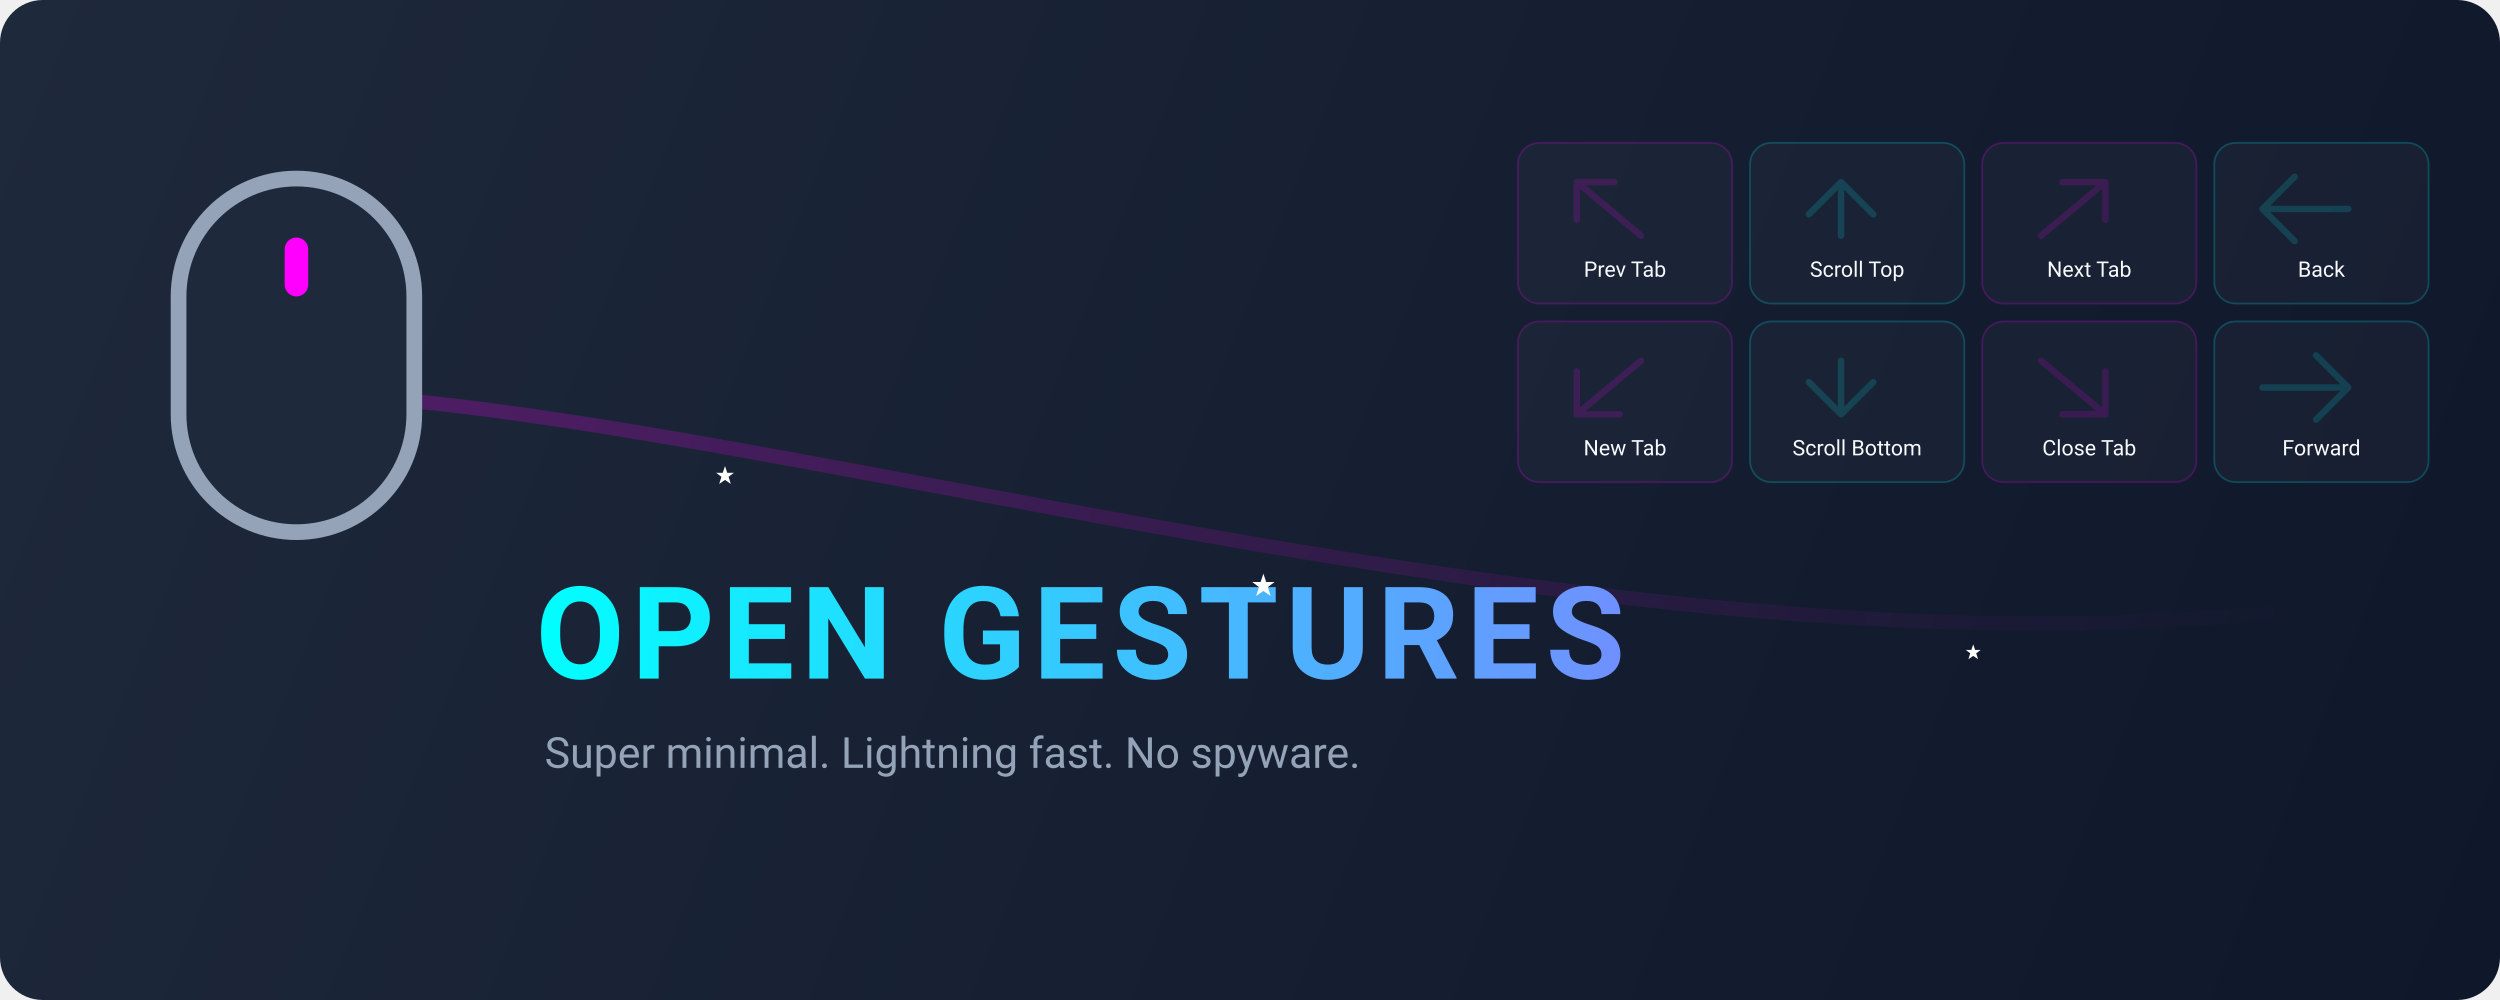
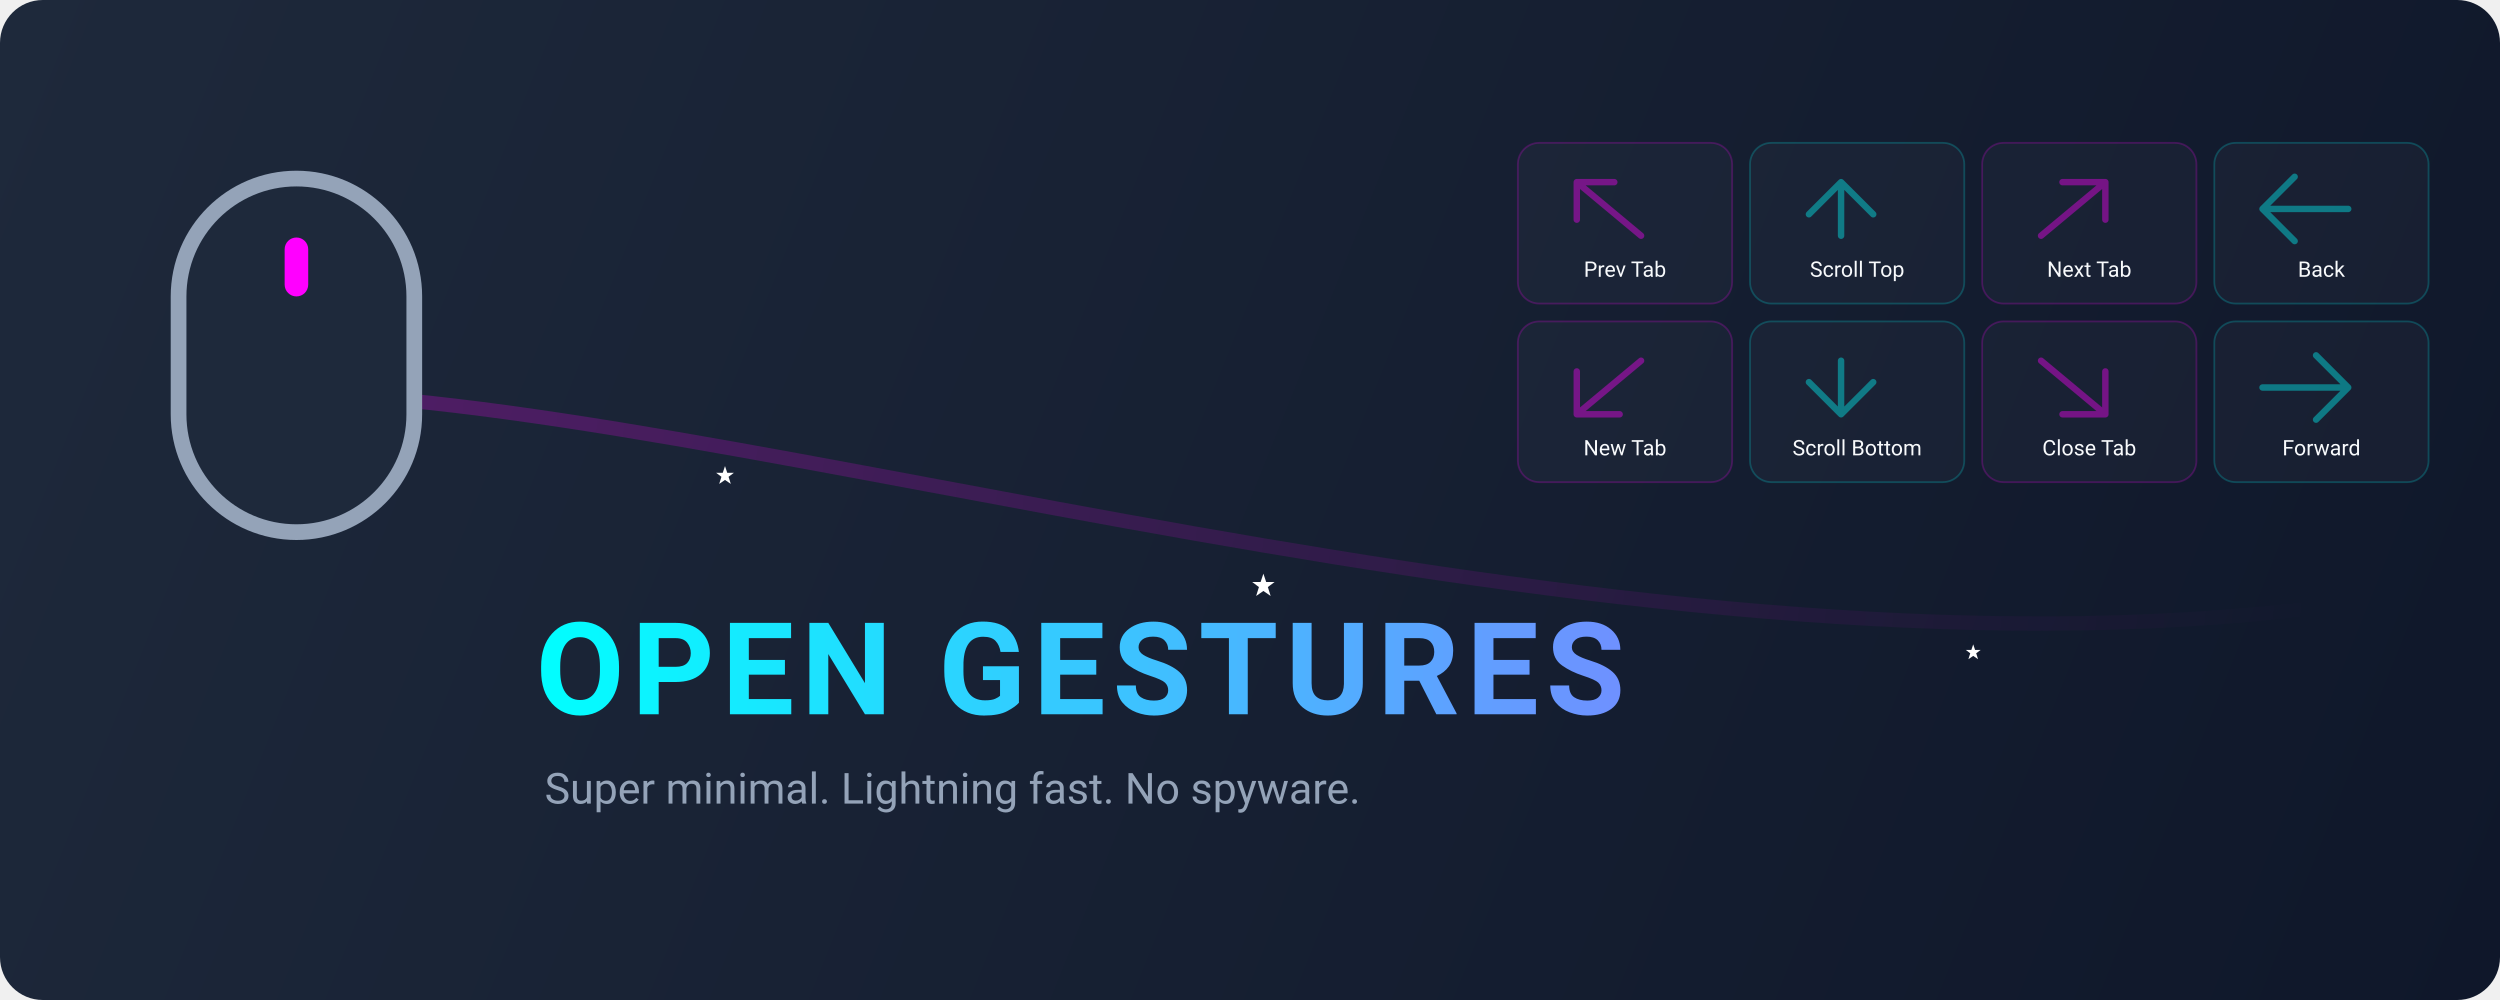
<svg xmlns="http://www.w3.org/2000/svg" width="1400" height="560" viewBox="0 0 1400 560" fill="none">
  <defs>
    <linearGradient id="bgGradient" x1="0" y1="0" x2="1400" y2="560" gradientUnits="userSpaceOnUse">
      <stop stop-color="#1E293B" />
      <stop offset="1" stop-color="#0F172A" />
    </linearGradient>
    <linearGradient id="titleGradient" x1="0" y1="0" x2="1400" y2="0" gradientUnits="userSpaceOnUse">
      <stop stop-color="#00FFFF" />
      <stop offset="1" stop-color="#FF00FF" />
    </linearGradient>
    <linearGradient id="trailGradientMarquee" x1="150" y1="220" x2="1300" y2="340" gradientUnits="userSpaceOnUse">
      <stop stop-color="#FF00FF" stop-opacity="0.6" />
      <stop offset="1" stop-color="#FF00FF" stop-opacity="0" />
    </linearGradient>
    <symbol id="starMarquee" viewBox="0 0 24 24">
      <path d="M12 2L14.5 9.5H22L16 14L18.5 22L12 17.5L5.5 22L8 14L2 9.5H9.5L12 2Z" fill="white" />
    </symbol>
  </defs>
  <rect width="1400" height="560" rx="24" fill="url(#bgGradient)" />
  <path d="M150 220C400 220 900 390 1300 340" stroke="url(#trailGradientMarquee)" stroke-width="8" stroke-linecap="round" fill="none" opacity="0.4" />
  <g transform="translate(100, 100) scale(2.2)">
    <rect width="60" height="90" rx="30" stroke="#94A3B8" stroke-width="4" fill="#1E293B" />
    <rect x="27" y="15" width="6" height="15" rx="3" fill="#FF00FF" />
  </g>
-   <g transform="translate(300, 380)">
+   <g transform="translate(300, 400)">
    <text x="0" y="0" font-family="Segoe UI, Roboto, sans-serif" font-size="72" font-weight="bold" fill="url(#titleGradient)" letter-spacing="4">OPEN GESTURES</text>
    <text x="5" y="50" font-family="Segoe UI, Roboto, sans-serif" font-size="24" fill="#94A3B8">Super minimal. Lightning fast. No spyware.</text>
  </g>
  <g transform="translate(850, 80)">
    <g transform="translate(0, 0)">
      <rect width="120" height="90" rx="12" fill="white" fill-opacity="0.03" stroke="#FF00FF" stroke-opacity="0.2" />
-       <path d="M90 70L30 20M30 20V55M30 20H65" stroke="#FF00FF" stroke-width="6" stroke-opacity="0.15" stroke-linecap="round" stroke-linejoin="round" transform="translate(15, 10) scale(0.6)" />
+       <path d="M90 70L30 20M30 20V55M30 20H65" stroke="#FF00FF" stroke-width="6" stroke-opacity="0.4" stroke-linecap="round" stroke-linejoin="round" transform="translate(15, 10) scale(0.6)" />
      <text x="60" y="75" font-family="Segoe UI, Roboto, sans-serif" font-size="12" fill="#F8FAFC" text-anchor="middle">Prev Tab</text>
    </g>
    <g transform="translate(130, 0)">
      <rect width="120" height="90" rx="12" fill="white" fill-opacity="0.03" stroke="#00FFFF" stroke-opacity="0.2" />
-       <path d="M60 70V20M60 20L30 50M60 20L90 50" stroke="#00FFFF" stroke-width="6" stroke-opacity="0.15" stroke-linecap="round" stroke-linejoin="round" transform="translate(15, 10) scale(0.6)" />
+       <path d="M60 70V20M60 20L30 50M60 20L90 50" stroke="#00FFFF" stroke-width="6" stroke-opacity="0.4" stroke-linecap="round" stroke-linejoin="round" transform="translate(15, 10) scale(0.6)" />
      <text x="60" y="75" font-family="Segoe UI, Roboto, sans-serif" font-size="12" fill="#F8FAFC" text-anchor="middle">Scroll Top</text>
    </g>
    <g transform="translate(260, 0)">
      <rect width="120" height="90" rx="12" fill="white" fill-opacity="0.03" stroke="#FF00FF" stroke-opacity="0.2" />
-       <path d="M30 70L90 20M90 20H50M90 20V55" stroke="#FF00FF" stroke-width="6" stroke-opacity="0.15" stroke-linecap="round" stroke-linejoin="round" transform="translate(15, 10) scale(0.6)" />
+       <path d="M30 70L90 20M90 20H50M90 20V55" stroke="#FF00FF" stroke-width="6" stroke-opacity="0.4" stroke-linecap="round" stroke-linejoin="round" transform="translate(15, 10) scale(0.6)" />
      <text x="60" y="75" font-family="Segoe UI, Roboto, sans-serif" font-size="12" fill="#F8FAFC" text-anchor="middle">Next Tab</text>
    </g>
    <g transform="translate(390, 0)">
      <rect width="120" height="90" rx="12" fill="white" fill-opacity="0.03" stroke="#00FFFF" stroke-opacity="0.2" />
-       <path d="M100 45H20M20 45L50 75M20 45L50 15" stroke="#00FFFF" stroke-width="6" stroke-opacity="0.15" stroke-linecap="round" stroke-linejoin="round" transform="translate(15, 10) scale(0.6)" />
+       <path d="M100 45H20M20 45L50 75M20 45L50 15" stroke="#00FFFF" stroke-width="6" stroke-opacity="0.4" stroke-linecap="round" stroke-linejoin="round" transform="translate(15, 10) scale(0.6)" />
      <text x="60" y="75" font-family="Segoe UI, Roboto, sans-serif" font-size="12" fill="#F8FAFC" text-anchor="middle">Back</text>
    </g>
    <g transform="translate(0, 100)">
      <rect width="120" height="90" rx="12" fill="white" fill-opacity="0.03" stroke="#FF00FF" stroke-opacity="0.2" />
-       <path d="M90 20L30 70M30 70H70M30 70V30" stroke="#FF00FF" stroke-width="6" stroke-opacity="0.15" stroke-linecap="round" stroke-linejoin="round" transform="translate(15, 10) scale(0.6)" />
+       <path d="M90 20L30 70M30 70H70M30 70V30" stroke="#FF00FF" stroke-width="6" stroke-opacity="0.4" stroke-linecap="round" stroke-linejoin="round" transform="translate(15, 10) scale(0.6)" />
      <text x="60" y="75" font-family="Segoe UI, Roboto, sans-serif" font-size="12" fill="#F8FAFC" text-anchor="middle">New Tab</text>
    </g>
    <g transform="translate(130, 100)">
      <rect width="120" height="90" rx="12" fill="white" fill-opacity="0.03" stroke="#00FFFF" stroke-opacity="0.2" />
-       <path d="M60 20V70M60 70L90 40M60 70L30 40" stroke="#00FFFF" stroke-width="6" stroke-opacity="0.15" stroke-linecap="round" stroke-linejoin="round" transform="translate(15, 10) scale(0.6)" />
+       <path d="M60 20V70M60 70L90 40M60 70L30 40" stroke="#00FFFF" stroke-width="6" stroke-opacity="0.4" stroke-linecap="round" stroke-linejoin="round" transform="translate(15, 10) scale(0.6)" />
      <text x="60" y="75" font-family="Segoe UI, Roboto, sans-serif" font-size="12" fill="#F8FAFC" text-anchor="middle">Scroll Bottom</text>
    </g>
    <g transform="translate(260, 100)">
      <rect width="120" height="90" rx="12" fill="white" fill-opacity="0.03" stroke="#FF00FF" stroke-opacity="0.2" />
-       <path d="M30 20L90 70M90 70V30M90 70H50" stroke="#FF00FF" stroke-width="6" stroke-opacity="0.15" stroke-linecap="round" stroke-linejoin="round" transform="translate(15, 10) scale(0.6)" />
+       <path d="M30 20L90 70M90 70V30M90 70H50" stroke="#FF00FF" stroke-width="6" stroke-opacity="0.4" stroke-linecap="round" stroke-linejoin="round" transform="translate(15, 10) scale(0.6)" />
      <text x="60" y="75" font-family="Segoe UI, Roboto, sans-serif" font-size="12" fill="#F8FAFC" text-anchor="middle">Close Tab</text>
    </g>
    <g transform="translate(390, 100)">
      <rect width="120" height="90" rx="12" fill="white" fill-opacity="0.03" stroke="#00FFFF" stroke-opacity="0.2" />
-       <path d="M20 45H100M100 45L70 15M100 45L70 75" stroke="#00FFFF" stroke-width="6" stroke-opacity="0.15" stroke-linecap="round" stroke-linejoin="round" transform="translate(15, 10) scale(0.6)" />
+       <path d="M20 45H100M100 45L70 15M100 45L70 75" stroke="#00FFFF" stroke-width="6" stroke-opacity="0.4" stroke-linecap="round" stroke-linejoin="round" transform="translate(15, 10) scale(0.6)" />
      <text x="60" y="75" font-family="Segoe UI, Roboto, sans-serif" font-size="12" fill="#F8FAFC" text-anchor="middle">Forward</text>
    </g>
  </g>
  <use href="#starMarquee" x="400" y="260" width="12" height="12">
    <animate attributeName="opacity" values="0;1;0" dur="2s" repeatCount="indefinite" begin="0.1s" />
  </use>
  <use href="#starMarquee" x="700" y="320" width="15" height="15">
    <animate attributeName="opacity" values="0;1;0" dur="2.5s" repeatCount="indefinite" begin="0.5s" />
  </use>
  <use href="#starMarquee" x="1100" y="360" width="10" height="10">
    <animate attributeName="opacity" values="0;1;0" dur="1.8s" repeatCount="indefinite" begin="1s" />
  </use>
</svg>
